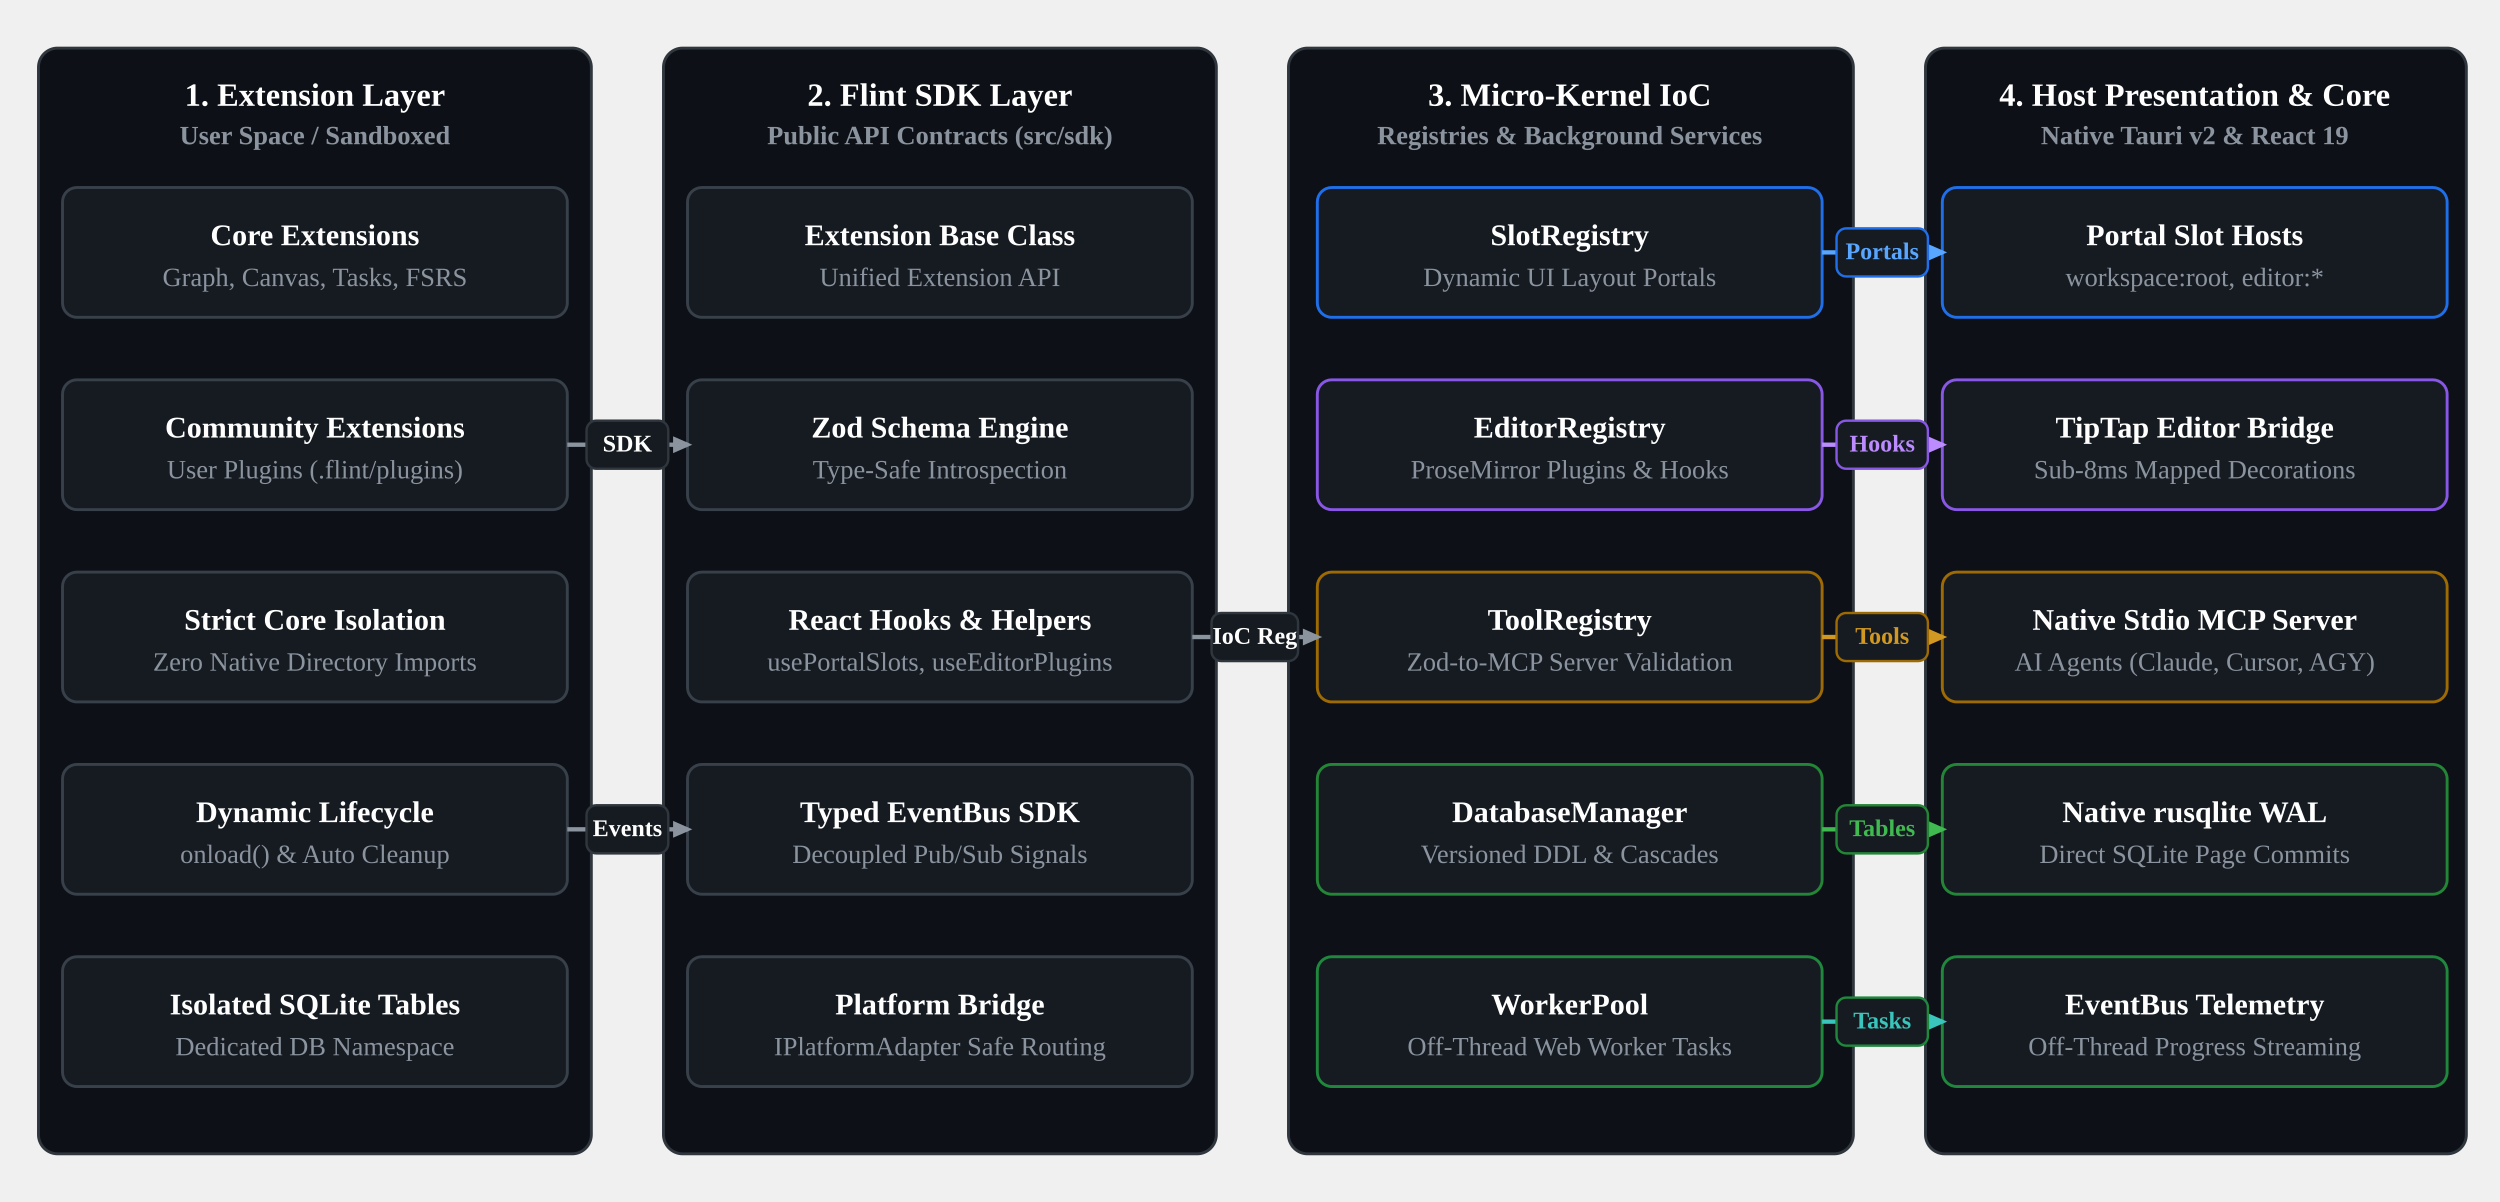
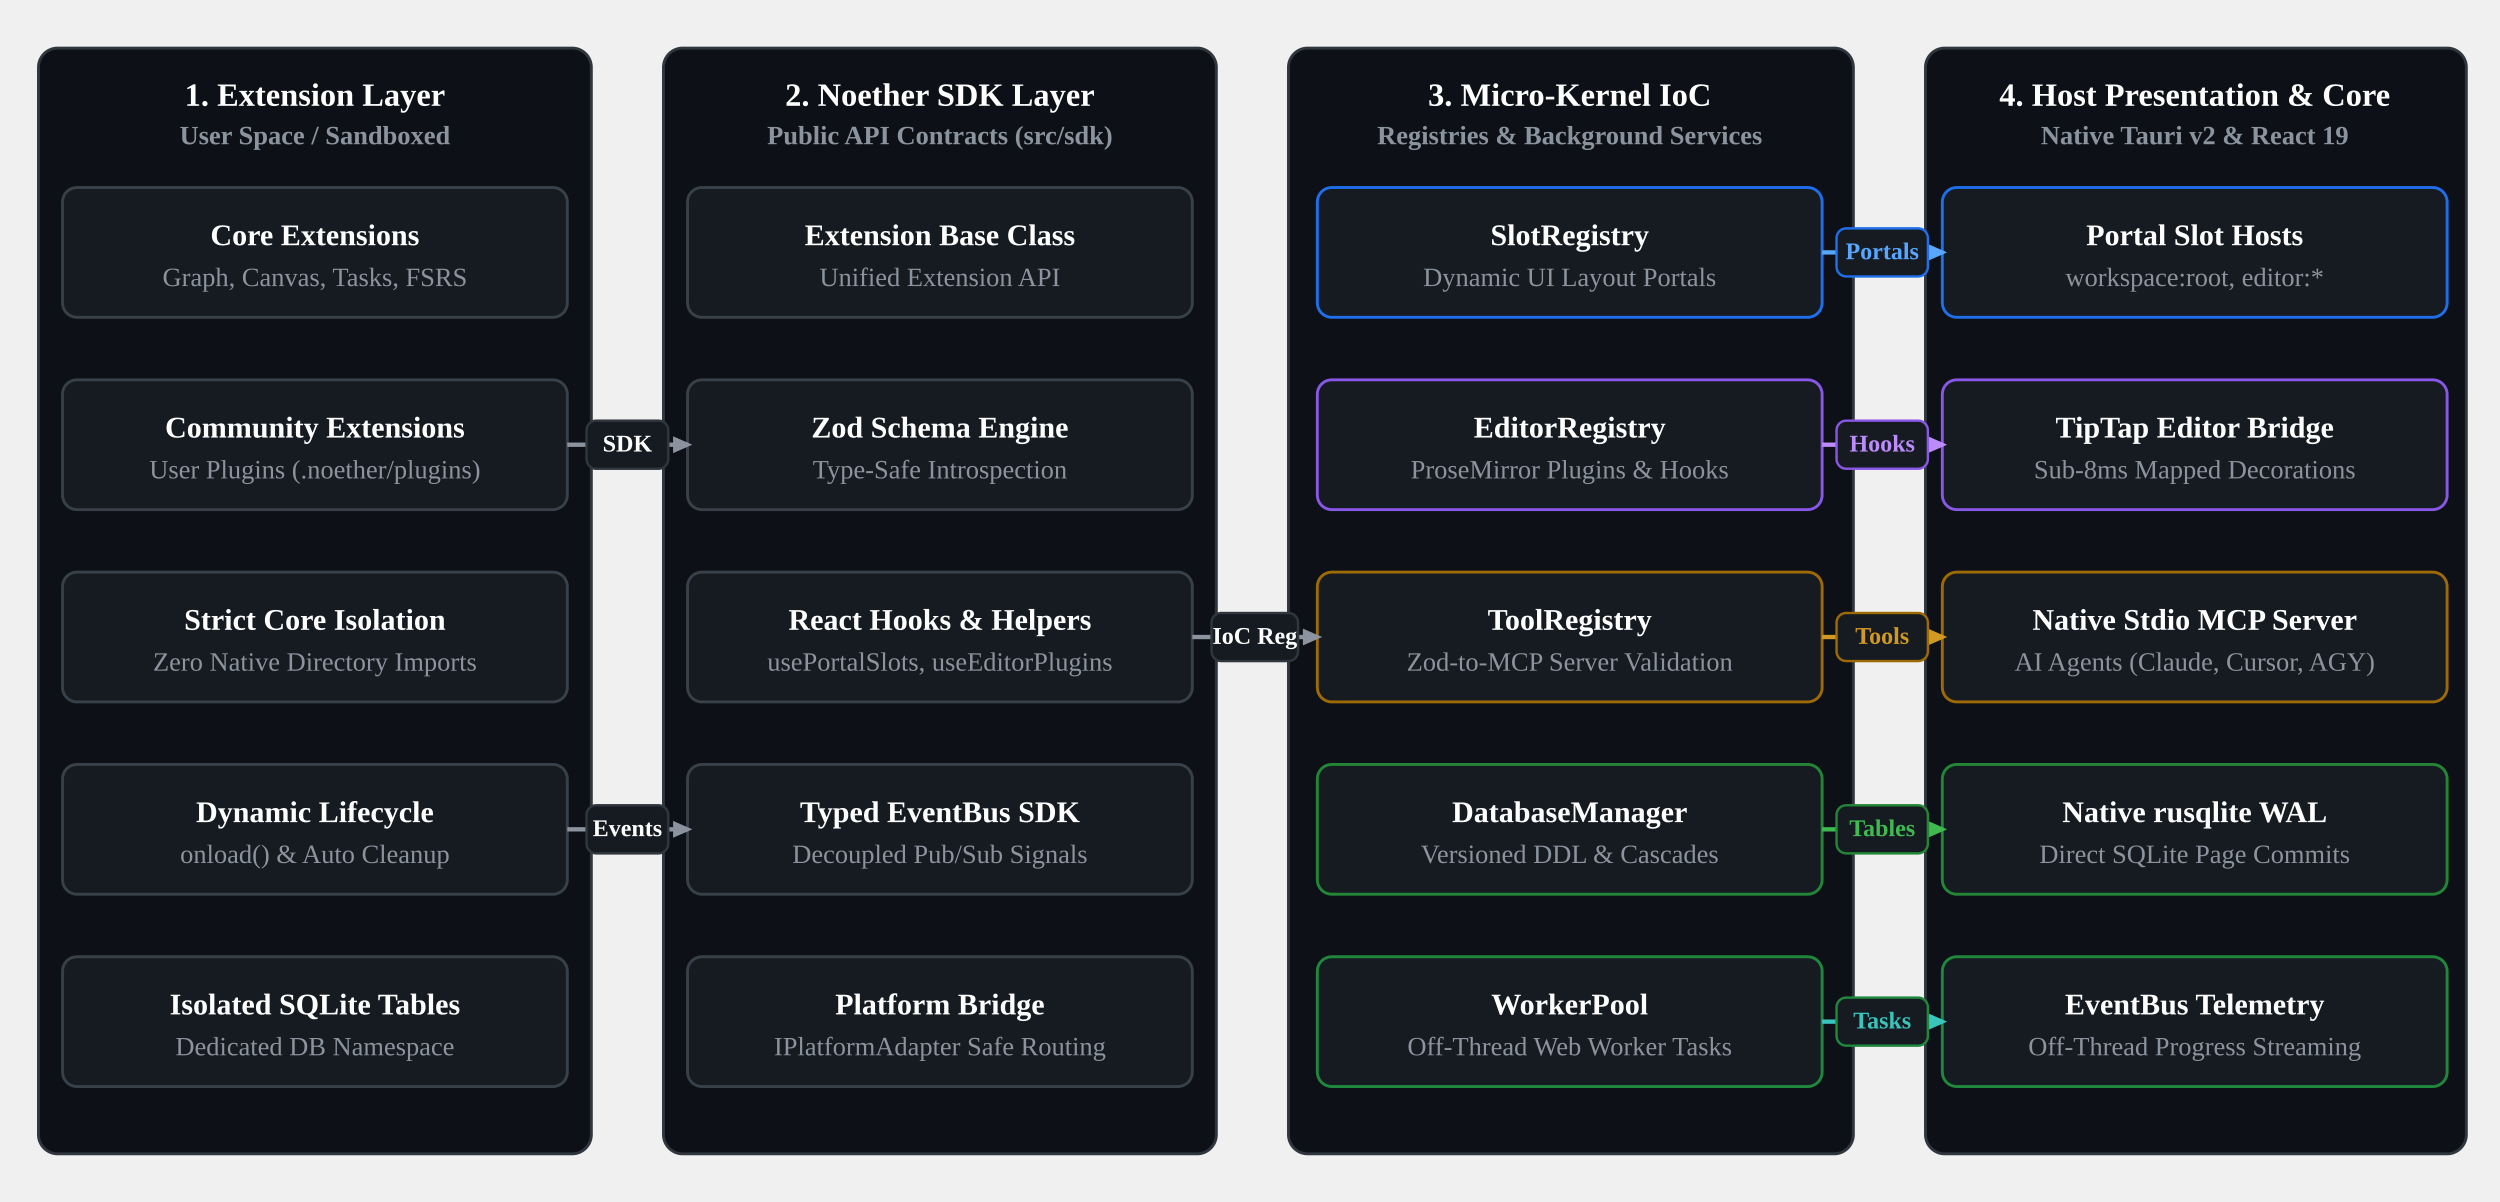
<svg xmlns="http://www.w3.org/2000/svg" id="extensibility_diagram" width="100%" style="max-width: 1040px;" viewBox="0 0 1040 500" role="graphics-document document" aria-roledescription="flowchart-v2">
  <defs>
    <marker id="arrow" viewBox="0 0 10 10" refX="6" refY="5" markerUnits="userSpaceOnUse" markerWidth="10" markerHeight="10" orient="auto">
      <path d="M 0 1.5 L 8 5 L 0 8.5 z" fill="#8b949e" />
    </marker>
    <marker id="arrow-blue" viewBox="0 0 10 10" refX="6" refY="5" markerUnits="userSpaceOnUse" markerWidth="10" markerHeight="10" orient="auto">
      <path d="M 0 1.5 L 8 5 L 0 8.5 z" fill="#58a6ff" />
    </marker>
    <marker id="arrow-purple" viewBox="0 0 10 10" refX="6" refY="5" markerUnits="userSpaceOnUse" markerWidth="10" markerHeight="10" orient="auto">
      <path d="M 0 1.5 L 8 5 L 0 8.5 z" fill="#bc8cff" />
    </marker>
    <marker id="arrow-green" viewBox="0 0 10 10" refX="6" refY="5" markerUnits="userSpaceOnUse" markerWidth="10" markerHeight="10" orient="auto">
      <path d="M 0 1.5 L 8 5 L 0 8.5 z" fill="#3fb950" />
    </marker>
    <marker id="arrow-amber" viewBox="0 0 10 10" refX="6" refY="5" markerUnits="userSpaceOnUse" markerWidth="10" markerHeight="10" orient="auto">
      <path d="M 0 1.5 L 8 5 L 0 8.5 z" fill="#d29922" />
    </marker>
    <marker id="arrow-cyan" viewBox="0 0 10 10" refX="6" refY="5" markerUnits="userSpaceOnUse" markerWidth="10" markerHeight="10" orient="auto">
      <path d="M 0 1.5 L 8 5 L 0 8.5 z" fill="#39c5bb" />
    </marker>
  </defs>
  <style>
    * {
      font-family: -apple-system, BlinkMacSystemFont, "Segoe UI", "Noto Sans", Helvetica, Arial, sans-serif !important;
    }
    svg {
      background: transparent !important;
    }
    .cluster-bg {
      fill: #0d1117;
      stroke: #30363d;
      stroke-width: 1.2px;
      rx: 8px;
      ry: 8px;
    }
    .cluster-title {
      fill: #ffffff;
      font-weight: 700;
      font-size: 13.5px;
      text-anchor: middle;
    }
    .cluster-badge {
      fill: #8b949e;
      font-size: 11px;
      font-weight: 600;
      text-anchor: middle;
    }
    .node-box {
      fill: #161b22;
      stroke: #38404a;
      stroke-width: 1.2px;
      rx: 6px;
      ry: 6px;
    }
    .node-box-accent-blue {
      fill: #161b22;
      stroke: #1f6feb;
      stroke-width: 1.2px;
      rx: 6px;
      ry: 6px;
    }
    .node-box-accent-purple {
      fill: #161b22;
      stroke: #8957e5;
      stroke-width: 1.2px;
      rx: 6px;
      ry: 6px;
    }
    .node-box-accent-amber {
      fill: #161b22;
      stroke: #9e6a03;
      stroke-width: 1.2px;
      rx: 6px;
      ry: 6px;
    }
    .node-box-accent-green {
      fill: #161b22;
      stroke: #238636;
      stroke-width: 1.2px;
      rx: 6px;
      ry: 6px;
    }
    .node-box-accent-cyan {
      fill: #161b22;
      stroke: #1f883d;
      stroke-width: 1.2px;
      rx: 6px;
      ry: 6px;
    }
    .node-title {
      fill: #ffffff;
      font-weight: 700;
      font-size: 12.5px;
      text-anchor: middle;
    }
    .node-sub {
      fill: #8b949e;
      font-weight: 400;
      font-size: 11px;
      text-anchor: middle;
    }
    .edge-path {
      fill: none;
      stroke: #8b949e;
      stroke-width: 1.8px;
    }
    .edge-path-blue {
      fill: none;
      stroke: #58a6ff;
      stroke-width: 1.8px;
    }
    .edge-path-purple {
      fill: none;
      stroke: #bc8cff;
      stroke-width: 1.8px;
    }
    .edge-path-amber {
      fill: none;
      stroke: #d29922;
      stroke-width: 1.8px;
    }
    .edge-path-green {
      fill: none;
      stroke: #3fb950;
      stroke-width: 1.8px;
    }
    .edge-path-cyan {
      fill: none;
      stroke: #39c5bb;
      stroke-width: 1.8px;
    }
    .edge-label-bg {
      fill: #161b22;
      stroke: #30363d;
      stroke-width: 1px;
      rx: 4px;
      ry: 4px;
    }
    .edge-label-text {
      fill: #ffffff;
      font-size: 10px;
      font-weight: 600;
      text-anchor: middle;
      dominant-baseline: middle;
    }
  </style>
  <g id="col-extensions">
    <rect class="cluster-bg" x="16" y="20" width="230" height="460" />
    <text class="cluster-title" x="131" y="44">1. Extension Layer</text>
    <text class="cluster-badge" x="131" y="60">User Space / Sandboxed</text>
    <g transform="translate(26, 78)">
      <rect class="node-box" x="0" y="0" width="210" height="54" />
      <text class="node-title" x="105" y="24">Core Extensions</text>
      <text class="node-sub" x="105" y="41">Graph, Canvas, Tasks, FSRS</text>
    </g>
    <g transform="translate(26, 158)">
      <rect class="node-box" x="0" y="0" width="210" height="54" />
      <text class="node-title" x="105" y="24">Community Extensions</text>
-       <text class="node-sub" x="105" y="41">User Plugins (.flint/plugins)</text>
+       <text class="node-sub" x="105" y="41">User Plugins (.noether/plugins)</text>
    </g>
    <g transform="translate(26, 238)">
      <rect class="node-box" x="0" y="0" width="210" height="54" />
      <text class="node-title" x="105" y="24">Strict Core Isolation</text>
      <text class="node-sub" x="105" y="41">Zero Native Directory Imports</text>
    </g>
    <g transform="translate(26, 318)">
      <rect class="node-box" x="0" y="0" width="210" height="54" />
      <text class="node-title" x="105" y="24">Dynamic Lifecycle</text>
      <text class="node-sub" x="105" y="41">onload() &amp; Auto Cleanup</text>
    </g>
    <g transform="translate(26, 398)">
      <rect class="node-box" x="0" y="0" width="210" height="54" />
      <text class="node-title" x="105" y="24">Isolated SQLite Tables</text>
      <text class="node-sub" x="105" y="41">Dedicated DB Namespace</text>
    </g>
  </g>
  <g id="col-sdk">
    <rect class="cluster-bg" x="276" y="20" width="230" height="460" />
-     <text class="cluster-title" x="391" y="44">2. Flint SDK Layer</text>
+     <text class="cluster-title" x="391" y="44">2. Noether SDK Layer</text>
    <text class="cluster-badge" x="391" y="60">Public API Contracts (src/sdk)</text>
    <g transform="translate(286, 78)">
      <rect class="node-box" x="0" y="0" width="210" height="54" />
      <text class="node-title" x="105" y="24">Extension Base Class</text>
      <text class="node-sub" x="105" y="41">Unified Extension API</text>
    </g>
    <g transform="translate(286, 158)">
      <rect class="node-box" x="0" y="0" width="210" height="54" />
      <text class="node-title" x="105" y="24">Zod Schema Engine</text>
      <text class="node-sub" x="105" y="41">Type-Safe Introspection</text>
    </g>
    <g transform="translate(286, 238)">
      <rect class="node-box" x="0" y="0" width="210" height="54" />
      <text class="node-title" x="105" y="24">React Hooks &amp; Helpers</text>
      <text class="node-sub" x="105" y="41">usePortalSlots, useEditorPlugins</text>
    </g>
    <g transform="translate(286, 318)">
      <rect class="node-box" x="0" y="0" width="210" height="54" />
      <text class="node-title" x="105" y="24">Typed EventBus SDK</text>
      <text class="node-sub" x="105" y="41">Decoupled Pub/Sub Signals</text>
    </g>
    <g transform="translate(286, 398)">
      <rect class="node-box" x="0" y="0" width="210" height="54" />
      <text class="node-title" x="105" y="24">Platform Bridge</text>
      <text class="node-sub" x="105" y="41">IPlatformAdapter Safe Routing</text>
    </g>
  </g>
  <g id="col-registries">
    <rect class="cluster-bg" x="536" y="20" width="235" height="460" />
    <text class="cluster-title" x="653" y="44">3. Micro-Kernel IoC</text>
    <text class="cluster-badge" x="653" y="60">Registries &amp; Background Services</text>
    <g transform="translate(548, 78)">
      <rect class="node-box-accent-blue" x="0" y="0" width="210" height="54" />
      <text class="node-title" x="105" y="24">SlotRegistry</text>
      <text class="node-sub" x="105" y="41">Dynamic UI Layout Portals</text>
    </g>
    <g transform="translate(548, 158)">
      <rect class="node-box-accent-purple" x="0" y="0" width="210" height="54" />
      <text class="node-title" x="105" y="24">EditorRegistry</text>
      <text class="node-sub" x="105" y="41">ProseMirror Plugins &amp; Hooks</text>
    </g>
    <g transform="translate(548, 238)">
      <rect class="node-box-accent-amber" x="0" y="0" width="210" height="54" />
      <text class="node-title" x="105" y="24">ToolRegistry</text>
      <text class="node-sub" x="105" y="41">Zod-to-MCP Server Validation</text>
    </g>
    <g transform="translate(548, 318)">
      <rect class="node-box-accent-green" x="0" y="0" width="210" height="54" />
      <text class="node-title" x="105" y="24">DatabaseManager</text>
      <text class="node-sub" x="105" y="41">Versioned DDL &amp; Cascades</text>
    </g>
    <g transform="translate(548, 398)">
      <rect class="node-box-accent-cyan" x="0" y="0" width="210" height="54" />
      <text class="node-title" x="105" y="24">WorkerPool</text>
      <text class="node-sub" x="105" y="41">Off-Thread Web Worker Tasks</text>
    </g>
  </g>
  <g id="col-host">
    <rect class="cluster-bg" x="801" y="20" width="225" height="460" />
    <text class="cluster-title" x="913" y="44">4. Host Presentation &amp; Core</text>
    <text class="cluster-badge" x="913" y="60">Native Tauri v2 &amp; React 19</text>
    <g transform="translate(808, 78)">
      <rect class="node-box-accent-blue" x="0" y="0" width="210" height="54" />
      <text class="node-title" x="105" y="24">Portal Slot Hosts</text>
      <text class="node-sub" x="105" y="41">workspace:root, editor:*</text>
    </g>
    <g transform="translate(808, 158)">
      <rect class="node-box-accent-purple" x="0" y="0" width="210" height="54" />
      <text class="node-title" x="105" y="24">TipTap Editor Bridge</text>
      <text class="node-sub" x="105" y="41">Sub-8ms Mapped Decorations</text>
    </g>
    <g transform="translate(808, 238)">
      <rect class="node-box-accent-amber" x="0" y="0" width="210" height="54" />
      <text class="node-title" x="105" y="24">Native Stdio MCP Server</text>
      <text class="node-sub" x="105" y="41">AI Agents (Claude, Cursor, AGY)</text>
    </g>
    <g transform="translate(808, 318)">
      <rect class="node-box-accent-green" x="0" y="0" width="210" height="54" />
      <text class="node-title" x="105" y="24">Native rusqlite WAL</text>
      <text class="node-sub" x="105" y="41">Direct SQLite Page Commits</text>
    </g>
    <g transform="translate(808, 398)">
      <rect class="node-box-accent-cyan" x="0" y="0" width="210" height="54" />
      <text class="node-title" x="105" y="24">EventBus Telemetry</text>
      <text class="node-sub" x="105" y="41">Off-Thread Progress Streaming</text>
    </g>
  </g>
  <path class="edge-path" d="M 236, 185 L 286, 185" marker-end="url(#arrow)" />
  <g transform="translate(244, 175)">
    <rect class="edge-label-bg" x="0" y="0" width="34" height="20" />
    <text class="edge-label-text" x="17" y="10">SDK</text>
  </g>
  <path class="edge-path" d="M 236, 345 L 286, 345" marker-end="url(#arrow)" />
  <g transform="translate(244, 335)">
    <rect class="edge-label-bg" x="0" y="0" width="34" height="20" />
    <text class="edge-label-text" x="17" y="10">Events</text>
  </g>
  <path class="edge-path" d="M 496, 265 L 548, 265" marker-end="url(#arrow)" />
  <g transform="translate(504, 255)">
    <rect class="edge-label-bg" x="0" y="0" width="36" height="20" />
    <text class="edge-label-text" x="18" y="10">IoC Reg</text>
  </g>
  <path class="edge-path-blue" d="M 758, 105 L 808, 105" marker-end="url(#arrow-blue)" />
  <g transform="translate(764, 95)">
    <rect class="edge-label-bg" style="stroke: #1f6feb;" x="0" y="0" width="38" height="20" />
    <text class="edge-label-text" style="fill: #58a6ff;" x="19" y="10">Portals</text>
  </g>
  <path class="edge-path-purple" d="M 758, 185 L 808, 185" marker-end="url(#arrow-purple)" />
  <g transform="translate(764, 175)">
    <rect class="edge-label-bg" style="stroke: #8957e5;" x="0" y="0" width="38" height="20" />
    <text class="edge-label-text" style="fill: #bc8cff;" x="19" y="10">Hooks</text>
  </g>
  <path class="edge-path-amber" d="M 758, 265 L 808, 265" marker-end="url(#arrow-amber)" />
  <g transform="translate(764, 255)">
    <rect class="edge-label-bg" style="stroke: #9e6a03;" x="0" y="0" width="38" height="20" />
    <text class="edge-label-text" style="fill: #d29922;" x="19" y="10">Tools</text>
  </g>
  <path class="edge-path-green" d="M 758, 345 L 808, 345" marker-end="url(#arrow-green)" />
  <g transform="translate(764, 335)">
    <rect class="edge-label-bg" style="stroke: #238636;" x="0" y="0" width="38" height="20" />
    <text class="edge-label-text" style="fill: #3fb950;" x="19" y="10">Tables</text>
  </g>
  <path class="edge-path-cyan" d="M 758, 425 L 808, 425" marker-end="url(#arrow-cyan)" />
  <g transform="translate(764, 415)">
    <rect class="edge-label-bg" style="stroke: #1f883d;" x="0" y="0" width="38" height="20" />
    <text class="edge-label-text" style="fill: #39c5bb;" x="19" y="10">Tasks</text>
  </g>
</svg>
